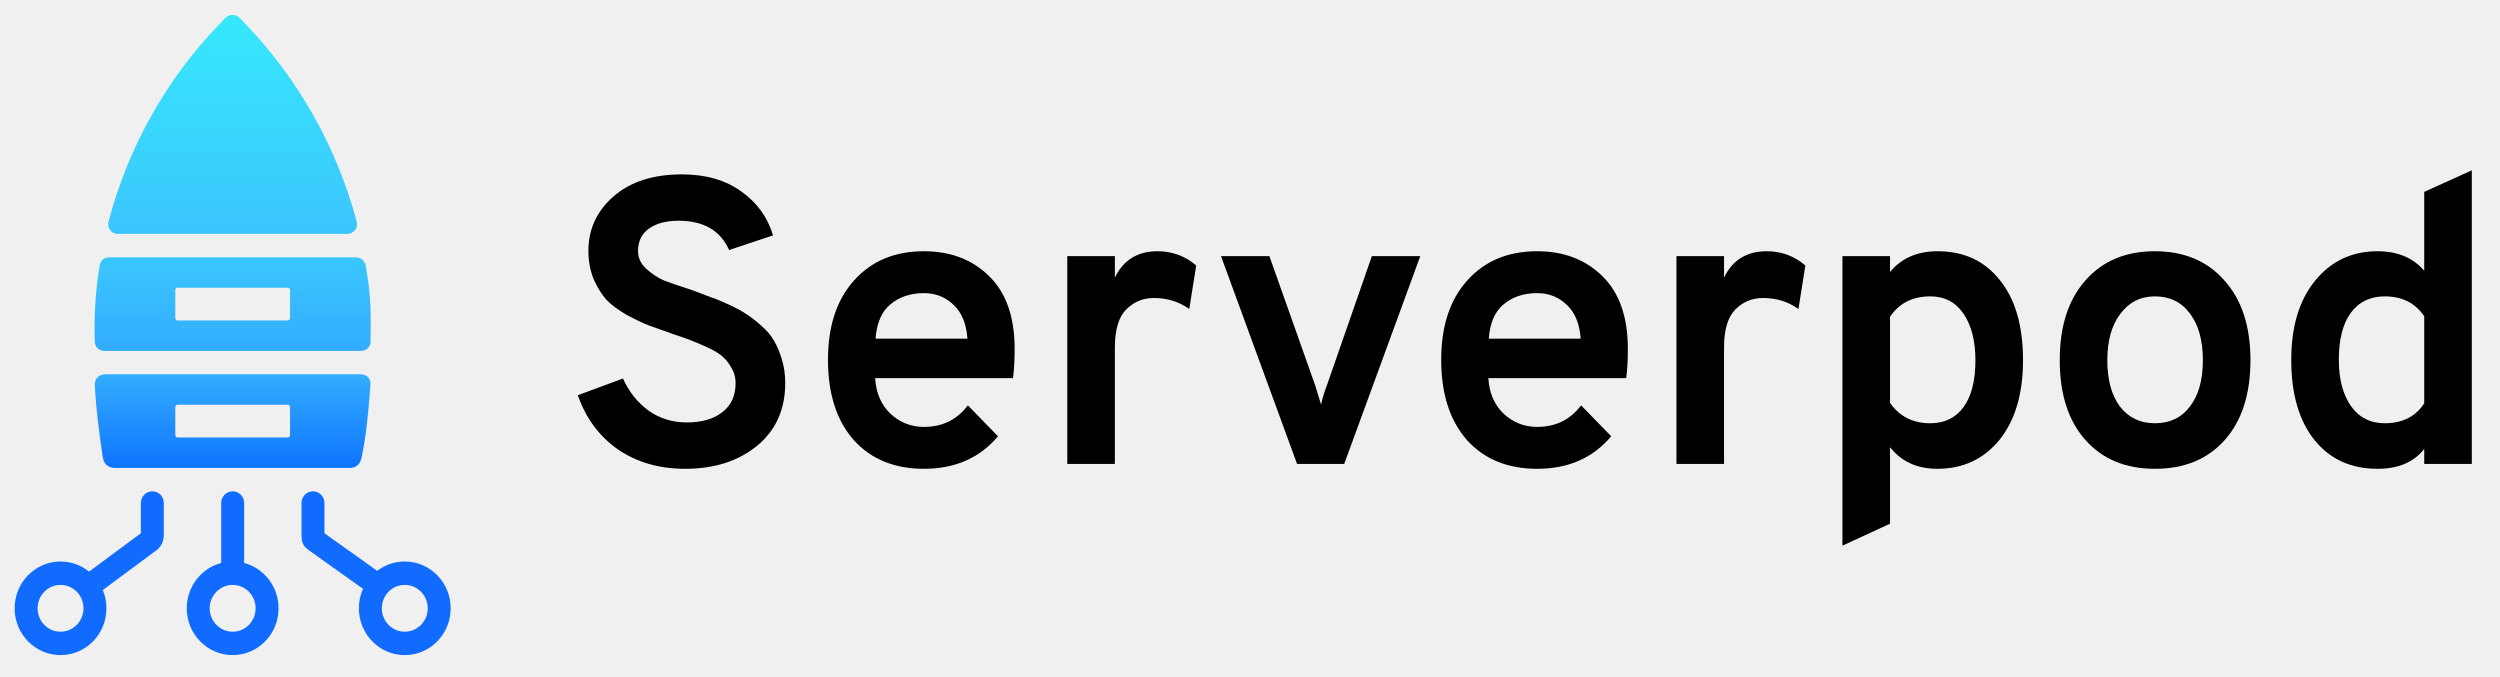
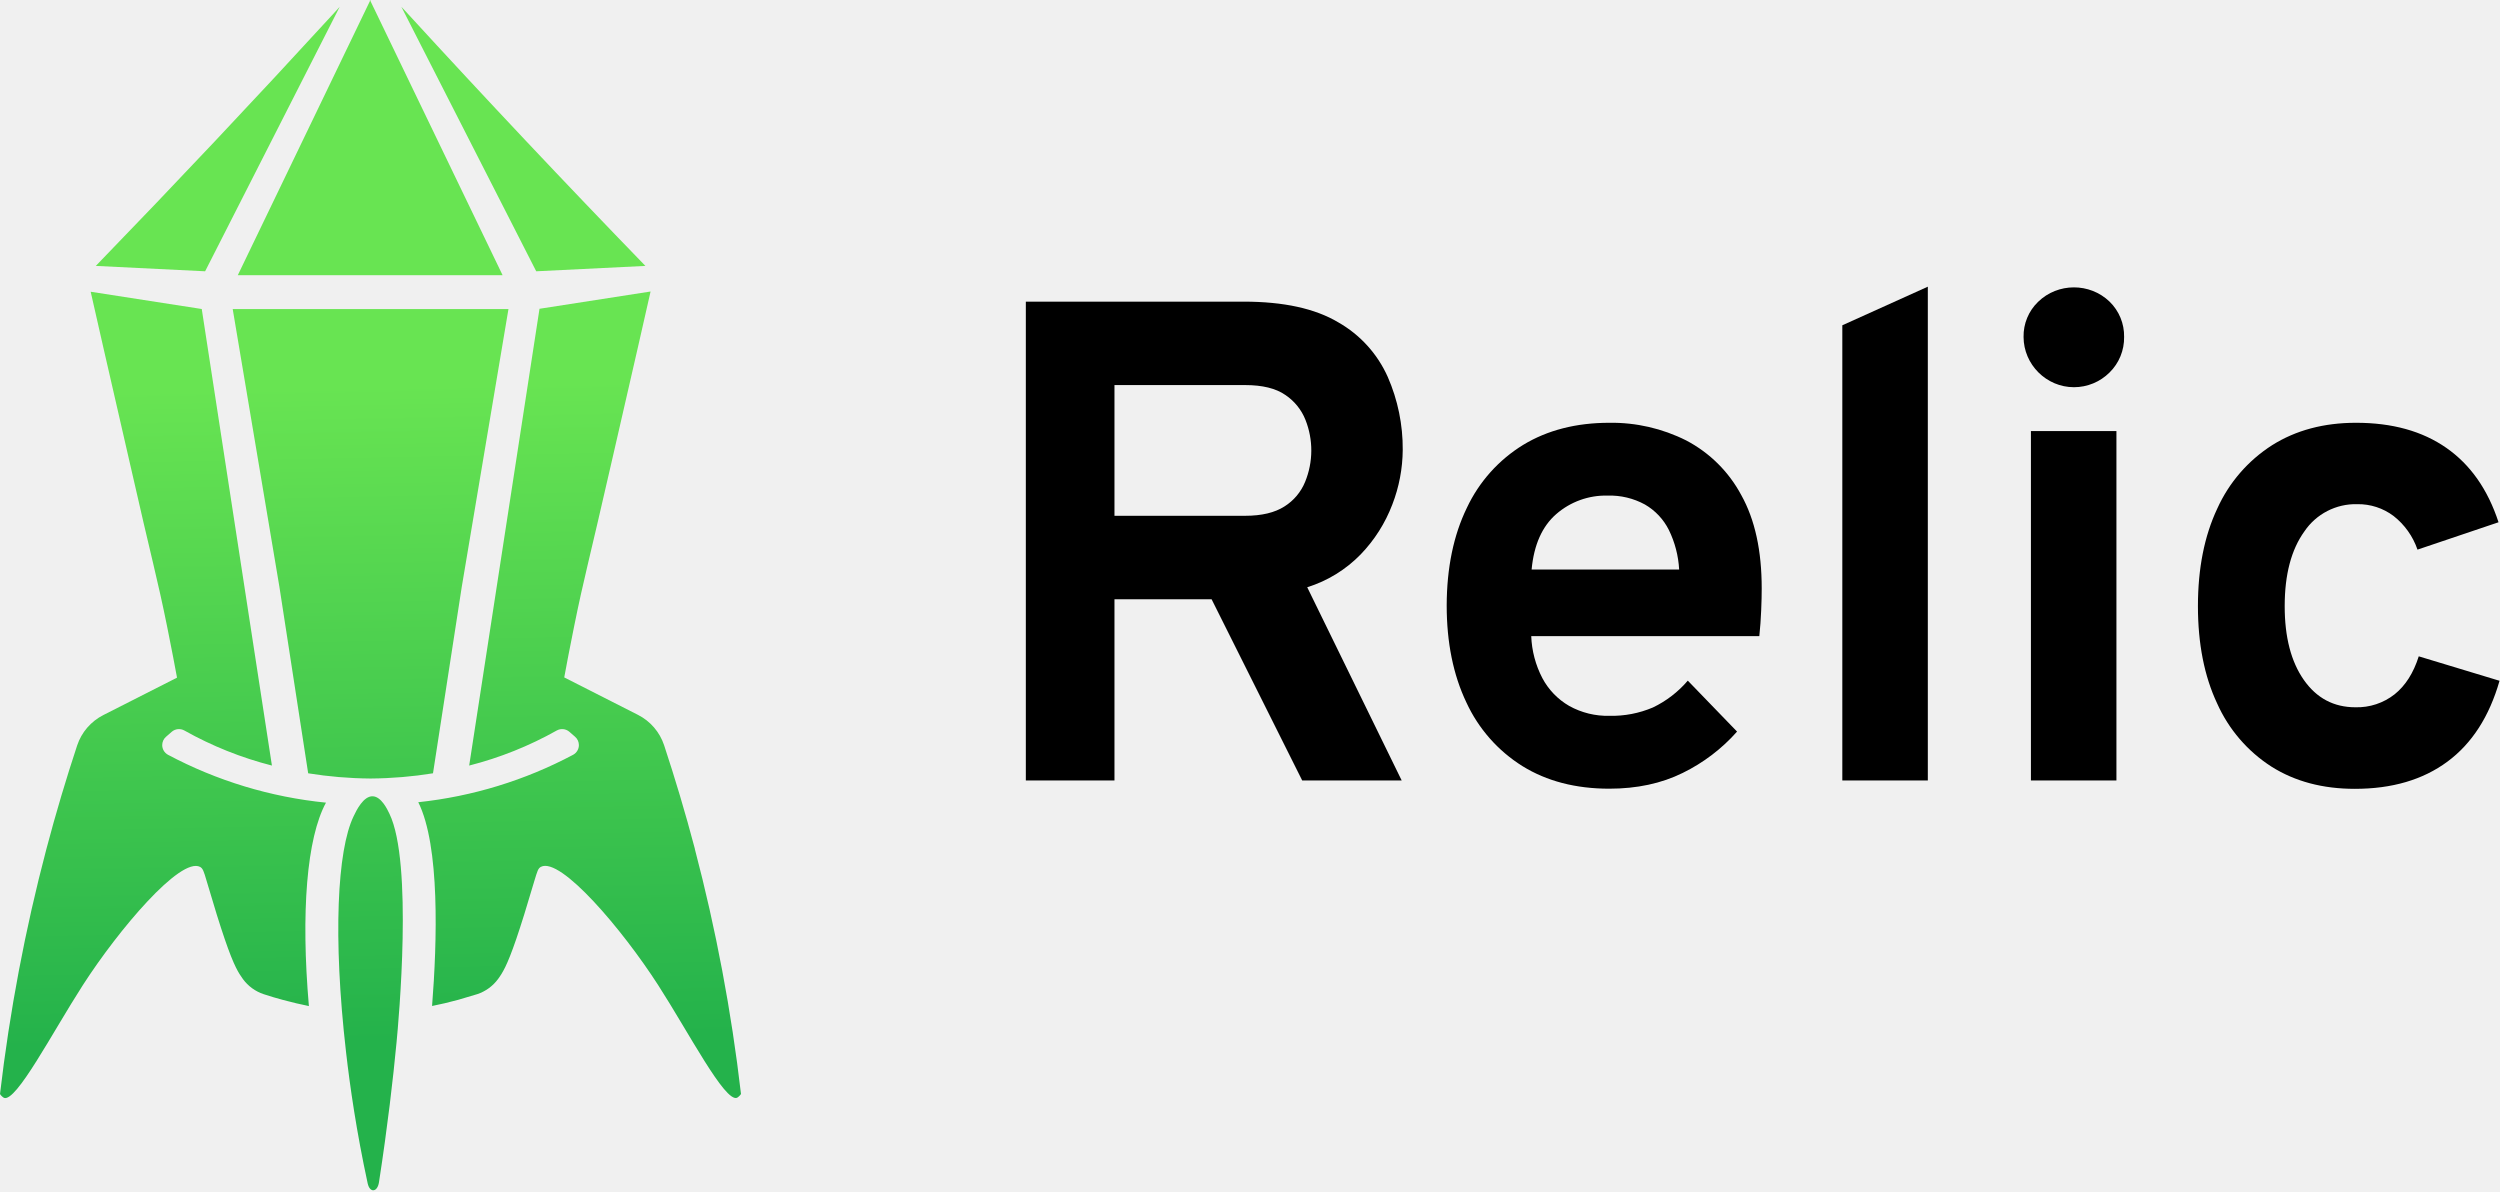
- <svg xmlns="http://www.w3.org/2000/svg" width="266" height="72" viewBox="0 0 266 72" fill="none">
-   <g clip-path="url(#clip0_197_1337)">
-     <path d="M11.546 23.585C13.642 15.626 17.73 8.36 23.41 2.498L23.977 1.912C24.404 1.472 25.102 1.476 25.523 1.921L26.385 2.832C31.884 8.645 35.861 15.774 37.952 23.563C38.13 24.23 37.639 24.887 36.961 24.887H12.525C11.858 24.887 11.373 24.242 11.546 23.585Z" fill="url(#paint0_linear_197_1337)" />
-     <path fill-rule="evenodd" clip-rule="evenodd" d="M11.237 39.825C10.609 39.825 10.053 40.199 10.09 40.98C10.226 43.809 10.593 46.174 10.91 48.527L10.977 48.816C11.081 49.411 11.607 49.785 12.18 49.785H37.291C37.818 49.785 38.278 49.423 38.411 48.904L38.494 48.582C38.917 46.548 39.161 44.432 39.419 40.9C39.47 40.199 38.936 39.825 38.351 39.825H11.237ZM18.895 43.062C18.76 43.062 18.651 43.174 18.651 43.311V46.299C18.651 46.436 18.76 46.548 18.895 46.548H30.615C30.75 46.548 30.859 46.436 30.859 46.299V43.311C30.859 43.174 30.75 43.062 30.615 43.062H18.895Z" fill="url(#paint1_linear_197_1337)" />
-     <path fill-rule="evenodd" clip-rule="evenodd" d="M17.43 53.519C17.43 52.832 16.883 52.274 16.209 52.274C15.534 52.274 14.988 52.832 14.988 53.519V56.738L9.474 60.82C8.641 60.146 7.587 59.744 6.442 59.744C3.745 59.744 1.558 61.973 1.558 64.723C1.558 67.474 3.745 69.703 6.442 69.703C9.139 69.703 11.325 67.474 11.325 64.723C11.325 64.032 11.187 63.373 10.937 62.775L16.715 58.499C17.308 58.001 17.43 57.399 17.43 56.738V53.519ZM8.884 64.723C8.884 66.099 7.79 67.213 6.442 67.213C5.093 67.213 4 66.099 4 64.723C4 63.348 5.093 62.234 6.442 62.234C7.79 62.234 8.884 63.348 8.884 64.723ZM33.301 52.274C32.627 52.274 32.08 52.832 32.08 53.519V56.738V56.738C32.08 57.399 32.08 58.001 32.795 58.499L38.626 62.652C38.343 63.283 38.185 63.984 38.185 64.723C38.185 67.474 40.371 69.703 43.068 69.703C45.765 69.703 47.952 67.474 47.952 64.723C47.952 61.973 45.765 59.744 43.068 59.744C41.969 59.744 40.955 60.114 40.139 60.739L34.522 56.738V53.519C34.522 52.832 33.975 52.274 33.301 52.274ZM40.626 64.723C40.626 66.099 41.719 67.213 43.068 67.213C44.417 67.213 45.51 66.099 45.51 64.723C45.51 63.348 44.417 62.234 43.068 62.234C41.719 62.234 40.626 63.348 40.626 64.723ZM24.755 52.274C25.429 52.274 25.976 52.832 25.976 53.519V59.901C28.082 60.453 29.638 62.403 29.638 64.723C29.638 67.474 27.452 69.703 24.755 69.703C22.058 69.703 19.872 67.474 19.872 64.723C19.872 62.403 21.428 60.453 23.534 59.901V53.519C23.534 52.832 24.081 52.274 24.755 52.274ZM27.197 64.723C27.197 66.099 26.104 67.213 24.755 67.213C23.406 67.213 22.313 66.099 22.313 64.723C22.313 63.348 23.406 62.234 24.755 62.234C26.104 62.234 27.197 63.348 27.197 64.723Z" fill="#106BFE" />
-     <path fill-rule="evenodd" clip-rule="evenodd" d="M11.662 27.377C11.175 27.377 10.715 27.625 10.618 28.188C10.069 31.41 10.025 34.099 10.08 36.343C10.094 36.895 10.537 37.336 11.079 37.336H38.431C38.973 37.336 39.416 36.895 39.43 36.343C39.43 33.974 39.587 31.908 38.892 28.188C38.763 27.709 38.335 27.377 37.848 27.377H11.662ZM18.895 30.613C18.76 30.613 18.651 30.725 18.651 30.862V33.85C18.651 33.987 18.76 34.099 18.895 34.099H30.615C30.75 34.099 30.859 33.987 30.859 33.85V30.862C30.859 30.725 30.75 30.613 30.615 30.613H18.895Z" fill="url(#paint2_linear_197_1337)" />
-     <path d="M72.904 49.88C70.135 49.88 67.741 49.188 65.722 47.803C63.731 46.389 62.318 44.471 61.481 42.048L66.284 40.274C66.919 41.688 67.827 42.827 69.01 43.693C70.193 44.529 71.548 44.947 73.077 44.947C74.663 44.947 75.918 44.587 76.841 43.866C77.793 43.145 78.269 42.106 78.269 40.75C78.269 40.202 78.139 39.697 77.88 39.236C77.62 38.746 77.317 38.342 76.971 38.025C76.654 37.707 76.163 37.39 75.5 37.073C74.837 36.755 74.274 36.51 73.813 36.337C73.351 36.135 72.673 35.89 71.779 35.602C70.625 35.198 69.731 34.88 69.097 34.65C68.491 34.419 67.698 34.044 66.717 33.525C65.765 32.977 65.029 32.429 64.51 31.881C64.02 31.332 63.573 30.611 63.169 29.717C62.794 28.794 62.606 27.785 62.606 26.689C62.606 24.381 63.501 22.448 65.289 20.891C67.077 19.333 69.5 18.554 72.558 18.554C75.096 18.554 77.202 19.16 78.875 20.372C80.548 21.554 81.673 23.112 82.25 25.044L77.577 26.602C76.654 24.525 74.865 23.487 72.212 23.487C70.856 23.487 69.789 23.775 69.01 24.352C68.26 24.9 67.885 25.693 67.885 26.732C67.885 27.424 68.173 28.044 68.75 28.592C69.356 29.14 69.991 29.559 70.654 29.847C71.346 30.107 72.356 30.453 73.683 30.885C74.548 31.203 75.197 31.448 75.63 31.621C76.091 31.765 76.726 32.025 77.534 32.4C78.341 32.775 78.976 33.121 79.437 33.438C79.899 33.727 80.418 34.13 80.995 34.65C81.601 35.169 82.062 35.717 82.379 36.294C82.697 36.842 82.971 37.505 83.202 38.284C83.432 39.034 83.548 39.856 83.548 40.75C83.548 43.577 82.538 45.813 80.519 47.457C78.529 49.072 75.99 49.88 72.904 49.88Z" fill="black" />
-     <path d="M98.308 49.88C95.164 49.88 92.669 48.856 90.823 46.808C89.006 44.731 88.097 41.89 88.097 38.284C88.097 34.707 89.02 31.895 90.866 29.847C92.712 27.77 95.193 26.732 98.308 26.732C101.135 26.732 103.442 27.611 105.231 29.371C107.048 31.131 107.957 33.712 107.957 37.116C107.957 38.299 107.899 39.337 107.784 40.231H93.116C93.203 41.789 93.736 43.044 94.717 43.995C95.727 44.947 96.924 45.423 98.308 45.423C100.27 45.423 101.827 44.659 102.981 43.13L106.183 46.418C104.25 48.726 101.625 49.88 98.308 49.88ZM93.159 36.034H102.938C102.822 34.448 102.332 33.251 101.467 32.443C100.601 31.607 99.548 31.188 98.308 31.188C96.866 31.188 95.669 31.592 94.717 32.4C93.794 33.179 93.275 34.39 93.159 36.034Z" fill="black" />
-     <path d="M113.56 49.361V27.251H118.622V29.544C119.516 27.669 121.031 26.732 123.165 26.732C124.723 26.732 126.093 27.237 127.276 28.246L126.54 32.876C125.444 32.097 124.189 31.707 122.776 31.707C121.622 31.707 120.641 32.111 119.834 32.919C119.026 33.727 118.622 35.082 118.622 36.986V49.361H113.56Z" fill="black" />
-     <path d="M138.006 49.361L129.915 27.251H135.063L139.953 41.053C140.299 42.207 140.501 42.87 140.558 43.044C140.731 42.294 140.933 41.63 141.164 41.053L145.967 27.251H151.116L143.025 49.361H138.006Z" fill="black" />
-     <path d="M163.555 49.88C160.411 49.88 157.916 48.856 156.07 46.808C154.253 44.731 153.344 41.89 153.344 38.284C153.344 34.707 154.267 31.895 156.113 29.847C157.959 27.77 160.44 26.732 163.555 26.732C166.382 26.732 168.69 27.611 170.478 29.371C172.295 31.131 173.204 33.712 173.204 37.116C173.204 38.299 173.146 39.337 173.031 40.231H158.363C158.45 41.789 158.983 43.044 159.964 43.995C160.974 44.947 162.171 45.423 163.555 45.423C165.517 45.423 167.074 44.659 168.228 43.13L171.43 46.418C169.497 48.726 166.873 49.88 163.555 49.88ZM158.407 36.034H168.185C168.07 34.448 167.579 33.251 166.714 32.443C165.849 31.607 164.796 31.188 163.555 31.188C162.113 31.188 160.916 31.592 159.964 32.4C159.041 33.179 158.522 34.39 158.407 36.034Z" fill="black" />
-     <path d="M178.375 49.361V27.251H183.437V29.544C184.331 27.669 185.845 26.732 187.98 26.732C189.537 26.732 190.908 27.237 192.09 28.246L191.355 32.876C190.259 32.097 189.004 31.707 187.59 31.707C186.437 31.707 185.456 32.111 184.648 32.919C183.841 33.727 183.437 35.082 183.437 36.986V49.361H178.375Z" fill="black" />
-     <path d="M206.118 49.88C203.983 49.88 202.31 49.115 201.099 47.587V55.721L196.036 58.057V27.251H201.099V28.938C202.31 27.467 203.998 26.732 206.161 26.732C208.959 26.732 211.165 27.756 212.781 29.804C214.425 31.823 215.247 34.664 215.247 38.327C215.247 41.904 214.41 44.731 212.737 46.808C211.064 48.856 208.858 49.88 206.118 49.88ZM205.382 45.034C206.911 45.034 208.093 44.457 208.93 43.303C209.766 42.149 210.185 40.491 210.185 38.327C210.185 36.279 209.766 34.635 208.93 33.395C208.093 32.155 206.911 31.534 205.382 31.534C203.507 31.534 202.079 32.256 201.099 33.698V42.87C202.108 44.313 203.536 45.034 205.382 45.034Z" fill="black" />
-     <path d="M229.28 49.88C226.165 49.88 223.699 48.856 221.881 46.808C220.064 44.76 219.156 41.933 219.156 38.327C219.156 34.722 220.064 31.895 221.881 29.847C223.699 27.77 226.165 26.732 229.28 26.732C232.395 26.732 234.862 27.77 236.679 29.847C238.525 31.895 239.448 34.722 239.448 38.327C239.448 41.933 238.539 44.76 236.722 46.808C234.905 48.856 232.424 49.88 229.28 49.88ZM229.28 45.034C230.867 45.034 232.107 44.443 233.001 43.26C233.924 42.077 234.386 40.433 234.386 38.327C234.386 36.222 233.924 34.563 233.001 33.352C232.107 32.14 230.867 31.534 229.28 31.534C227.751 31.534 226.525 32.155 225.602 33.395C224.679 34.606 224.218 36.251 224.218 38.327C224.218 40.404 224.665 42.048 225.559 43.26C226.482 44.443 227.722 45.034 229.28 45.034Z" fill="black" />
-     <path d="M252.962 49.88C250.135 49.88 247.9 48.856 246.255 46.808C244.611 44.76 243.789 41.919 243.789 38.284C243.789 34.736 244.64 31.924 246.342 29.847C248.044 27.77 250.25 26.732 252.962 26.732C255.096 26.732 256.755 27.424 257.938 28.809V20.415L263 18.122V49.361H257.938V47.76C256.841 49.173 255.183 49.88 252.962 49.88ZM253.741 45.034C255.616 45.034 257.015 44.327 257.938 42.914V33.654C256.986 32.241 255.587 31.534 253.741 31.534C252.183 31.534 250.972 32.126 250.106 33.308C249.27 34.462 248.851 36.121 248.851 38.284C248.851 40.332 249.284 41.976 250.149 43.217C251.015 44.428 252.212 45.034 253.741 45.034Z" fill="black" />
+ <svg xmlns="http://www.w3.org/2000/svg" width="100%" height="100%" viewBox="0 0 869 414" version="1.1" xml:space="preserve" style="fill-rule:evenodd;clip-rule:evenodd;stroke-linejoin:round;stroke-miterlimit:2;">
+   <g transform="matrix(1,0,0,1,-105.61,-333.15)">
+     <path d="M578.58,525.86C583.381,520.883 587.123,514.984 589.58,508.52C591.928,502.458 593.154,496.02 593.2,489.52C593.263,480.802 591.492,472.168 588,464.18C584.433,456.171 578.394,449.51 570.77,445.18C562.737,440.393 551.787,438 537.92,438L462.19,438L462.19,604.45L493,604.45L493,541.45L526.76,541.45L558.26,604.45L592.84,604.45L560,537.28C567.047,535.08 573.434,531.154 578.58,525.86ZM552.12,509.17C548.75,511.34 544.18,512.44 538.4,512.44L493,512.44L493,467L538.4,467C544.4,467 549.1,468.14 552.4,470.44C555.562,472.553 558.005,475.582 559.4,479.12C562.137,486.038 562.09,493.755 559.27,500.64C557.837,504.16 555.336,507.144 552.12,509.17Z" style="fill-rule:nonzero;" />
+   </g>
+   <g transform="matrix(1,0,0,1,-105.61,-333.15)">
+     <path d="M710.88,505.25C706.554,497.139 699.882,490.517 691.74,486.25C683.452,482.079 674.277,479.972 665,480.11C653.5,480.11 643.533,482.663 635.1,487.77C626.555,493.001 619.732,500.628 615.48,509.7C610.853,519.22 608.52,530.513 608.48,543.58C608.48,556.5 610.757,567.737 615.31,577.29C619.508,586.42 626.288,594.125 634.81,599.45C643.25,604.677 653.297,607.293 664.95,607.3C674.61,607.3 683.127,605.477 690.5,601.83C697.685,598.322 704.11,593.436 709.41,587.45L692.29,569.74C688.943,573.663 684.811,576.842 680.16,579.07C675.39,581.099 670.242,582.088 665.06,581.97C660.17,582.093 655.336,580.905 651.06,578.53C647.099,576.242 643.861,572.883 641.72,568.84C639.374,564.332 638.058,559.358 637.87,554.28L717.15,554.28C717.463,551.273 717.68,548.273 717.8,545.28C717.93,542.28 717.98,539.8 717.98,537.73C717.993,524.577 715.627,513.75 710.88,505.25ZM638,531.11C638.8,522.537 641.657,516.113 646.57,511.84C651.499,507.551 657.859,505.26 664.39,505.42C668.922,505.274 673.411,506.345 677.39,508.52C680.969,510.592 683.863,513.67 685.71,517.37C687.81,521.664 689.024,526.337 689.28,531.11L638,531.11Z" style="fill-rule:nonzero;" />
+   </g>
+   <g transform="matrix(1,0,0,1,-105.61,-333.15)">
+     <path d="M746,446.22L746,604.45L775.72,604.45L775.72,432.8L746,446.22Z" style="fill-rule:nonzero;" />
+   </g>
+   <g transform="matrix(1,0,0,1,-105.61,-333.15)">
+     <path d="M838.9,438C832,431.362 820.928,431.389 814.06,438.06C810.749,441.247 808.914,445.675 809,450.27C809.026,459.863 816.926,467.743 826.52,467.743C831.156,467.743 835.607,465.903 838.89,462.63C842.198,459.379 844.028,454.907 843.95,450.27C844.038,445.659 842.208,441.213 838.9,438ZM811.56,483L811.56,604.45L841.28,604.45L841.28,483L811.56,483Z" style="fill-rule:nonzero;" />
+   </g>
+   <g transform="matrix(1,0,0,1,-105.61,-333.15)">
+     <path d="M946.37,561.29C944.537,567.083 941.74,571.483 937.98,574.49C934.107,577.537 929.286,579.134 924.36,579C916.84,579 910.86,575.83 906.42,569.49C901.98,563.15 899.763,554.593 899.77,543.82C899.77,532.867 902.047,524.223 906.6,517.89C910.701,511.792 917.654,508.206 925,508.4C929.542,508.326 933.98,509.769 937.61,512.5C941.455,515.514 944.345,519.579 945.93,524.2L974.1,514.69C970.373,503.29 964.33,494.673 955.97,488.84C947.61,483.007 937.13,480.097 924.53,480.11C913.363,480.11 903.657,482.703 895.41,487.89C887.044,493.229 880.412,500.893 876.33,509.94C871.85,519.453 869.61,530.75 869.61,543.83C869.61,556.91 871.83,568.177 876.27,577.63C880.287,586.65 886.858,594.3 895.17,599.63C903.33,604.783 912.997,607.357 924.17,607.35C937.09,607.35 947.81,604.2 956.33,597.9C964.85,591.6 970.89,582.23 974.45,569.79L946.37,561.29Z" style="fill-rule:nonzero;" />
+   </g>
+   <g transform="matrix(1,0,0,1,-105.61,-333.15)">
+     <path d="M188.29,428.76C203.583,397.013 218.883,365.27 234.19,333.53L234.19,333.15L234.28,333.34L234.28,333.16L234.28,333.25L234.28,333.16L234.28,333.4L234.28,333.22L234.33,333.31L234.33,333.22L234.33,333.4L234.42,333.21L234.42,333.59C249.753,365.343 265.053,397.087 280.32,428.82L188.29,428.82L188.29,428.76ZM234.4,603.76L234.66,603.76C241.849,603.701 249.023,603.096 256.12,601.95C259.453,580.343 262.787,558.737 266.12,537.13L282.35,440.59L186.5,440.59L202.73,537.13C206.063,558.743 209.397,580.35 212.73,601.95C219.827,603.096 227.001,603.701 234.19,603.76L234.42,603.76L234.4,603.76ZM223.69,335.51L221.74,337.66C194.407,367.48 166.797,396.787 138.91,425.58L176.91,427.45L223.69,335.51ZM164,595.51C162.767,594.841 161.997,593.546 161.997,592.144C161.997,591.029 162.484,589.967 163.33,589.24L165.33,587.5C166.554,586.457 168.31,586.289 169.71,587.08C179.274,592.451 189.502,596.546 200.13,599.26L175.74,440.56L137.13,434.56C138.61,441.093 140.093,447.627 141.58,454.16C144.567,467.24 147.567,480.32 150.58,493.4C158.58,528.7 160.21,533.68 163.73,551.08C165.25,558.58 166.41,564.74 167.14,568.7L141.54,581.7C137.222,583.885 133.941,587.695 132.42,592.29C128.66,603.67 125.06,615.67 121.73,628.29C114.355,656.257 108.968,684.712 105.61,713.44C105.964,713.979 106.436,714.43 106.99,714.76C111.21,716.41 123.79,692.08 134.38,675.63C146.91,656.16 168.3,630.99 175.13,634.47C176.13,635 176.44,635.98 177.39,639.21C182.73,657.42 185.53,665.21 187.59,669.39C188.04,670.31 188.46,671.06 188.86,671.71C189.26,672.36 189.66,672.93 190.05,673.47C191.85,675.932 194.375,677.771 197.27,678.73C199.43,679.443 201.667,680.11 203.98,680.73C207.07,681.57 210.09,682.27 212.98,682.86C210.16,650.23 212.24,624.44 218.92,612.15C199.705,610.23 181.049,604.578 164,595.51ZM347.15,628.21C343.82,615.6 340.22,603.6 336.46,592.21C334.939,587.615 331.658,583.805 327.34,581.62L301.74,568.62C302.47,564.62 303.63,558.5 305.15,551C308.67,533.6 310.26,528.62 318.3,493.32C321.28,480.24 324.28,467.16 327.3,454.08C328.78,447.547 330.263,441.013 331.75,434.48L293.14,440.48L268.7,599.26C279.328,596.546 289.556,592.451 299.12,587.08C300.52,586.289 302.276,586.457 303.5,587.5L305.5,589.24C306.346,589.967 306.833,591.029 306.833,592.144C306.833,593.546 306.063,594.841 304.83,595.51C288.108,604.401 269.833,610 251,612C258.57,627.14 257.56,660.43 255.8,682.83C258.72,682.25 261.73,681.55 264.8,680.71C267.12,680.043 269.36,679.377 271.52,678.71C274.412,677.746 276.936,675.908 278.74,673.45C279.13,672.91 279.53,672.35 279.93,671.69C280.33,671.03 280.75,670.29 281.2,669.37C283.26,665.17 286.06,657.37 291.4,639.19C292.4,635.96 292.62,634.98 293.66,634.45C300.49,630.97 321.88,656.14 334.41,675.61C345,692.06 357.58,716.39 361.8,714.74C362.354,714.41 362.826,713.959 363.18,713.42C359.845,684.673 354.478,656.199 347.12,628.21L347.15,628.21ZM329.95,425.58C302.057,396.793 274.447,367.487 247.12,337.66L245.12,335.51L292,427.45L329.95,425.58ZM235.24,609.94C231.95,609.74 229.43,614.94 228.5,616.94C222.86,628.63 221.29,658.81 225.89,698.82C227.26,710.82 229.52,726.5 233.41,744.48C234.15,747.87 236.79,747.63 237.34,744.12C240.34,724.71 242.25,708.12 243.45,695.47C244.14,688.28 249.22,632.97 240.97,615.99C240.21,614.38 238.14,610.11 235.24,609.94Z" style="fill:url(#_Linear1);fill-rule:nonzero;" />
  </g>
  <defs>
-     <linearGradient id="paint0_linear_197_1337" x1="24.755" y1="2.479" x2="24.755" y2="24.887" gradientUnits="userSpaceOnUse">
-       <stop stop-color="#36E7FC" />
-       <stop offset="1" stop-color="#3CC5FE" />
+     <linearGradient id="_Linear1" x1="0" y1="0" x2="1" y2="0" gradientUnits="userSpaceOnUse" gradientTransform="matrix(-5.76,-229.15,229.15,-5.76,233.99,696.69)">
+       <stop offset="0" style="stop-color:rgb(36,178,75);stop-opacity:1" />
+       <stop offset="0.01" style="stop-color:rgb(36,178,75);stop-opacity:1" />
+       <stop offset="1" style="stop-color:rgb(104,228,82);stop-opacity:1" />
    </linearGradient>
-     <linearGradient id="paint1_linear_197_1337" x1="32.041" y1="49.833" x2="32.041" y2="39.77" gradientUnits="userSpaceOnUse">
-       <stop stop-color="#0F74FF" />
-       <stop offset="1" stop-color="#33AEFF" />
-     </linearGradient>
-     <linearGradient id="paint2_linear_197_1337" x1="24.755" y1="27.377" x2="24.755" y2="37.336" gradientUnits="userSpaceOnUse">
-       <stop stop-color="#3BC6FD" />
-       <stop offset="1" stop-color="#32ACFF" />
-     </linearGradient>
-     <clipPath id="clip0_197_1337">
-       <rect width="266" height="72" fill="white" />
-     </clipPath>
  </defs>
</svg>
